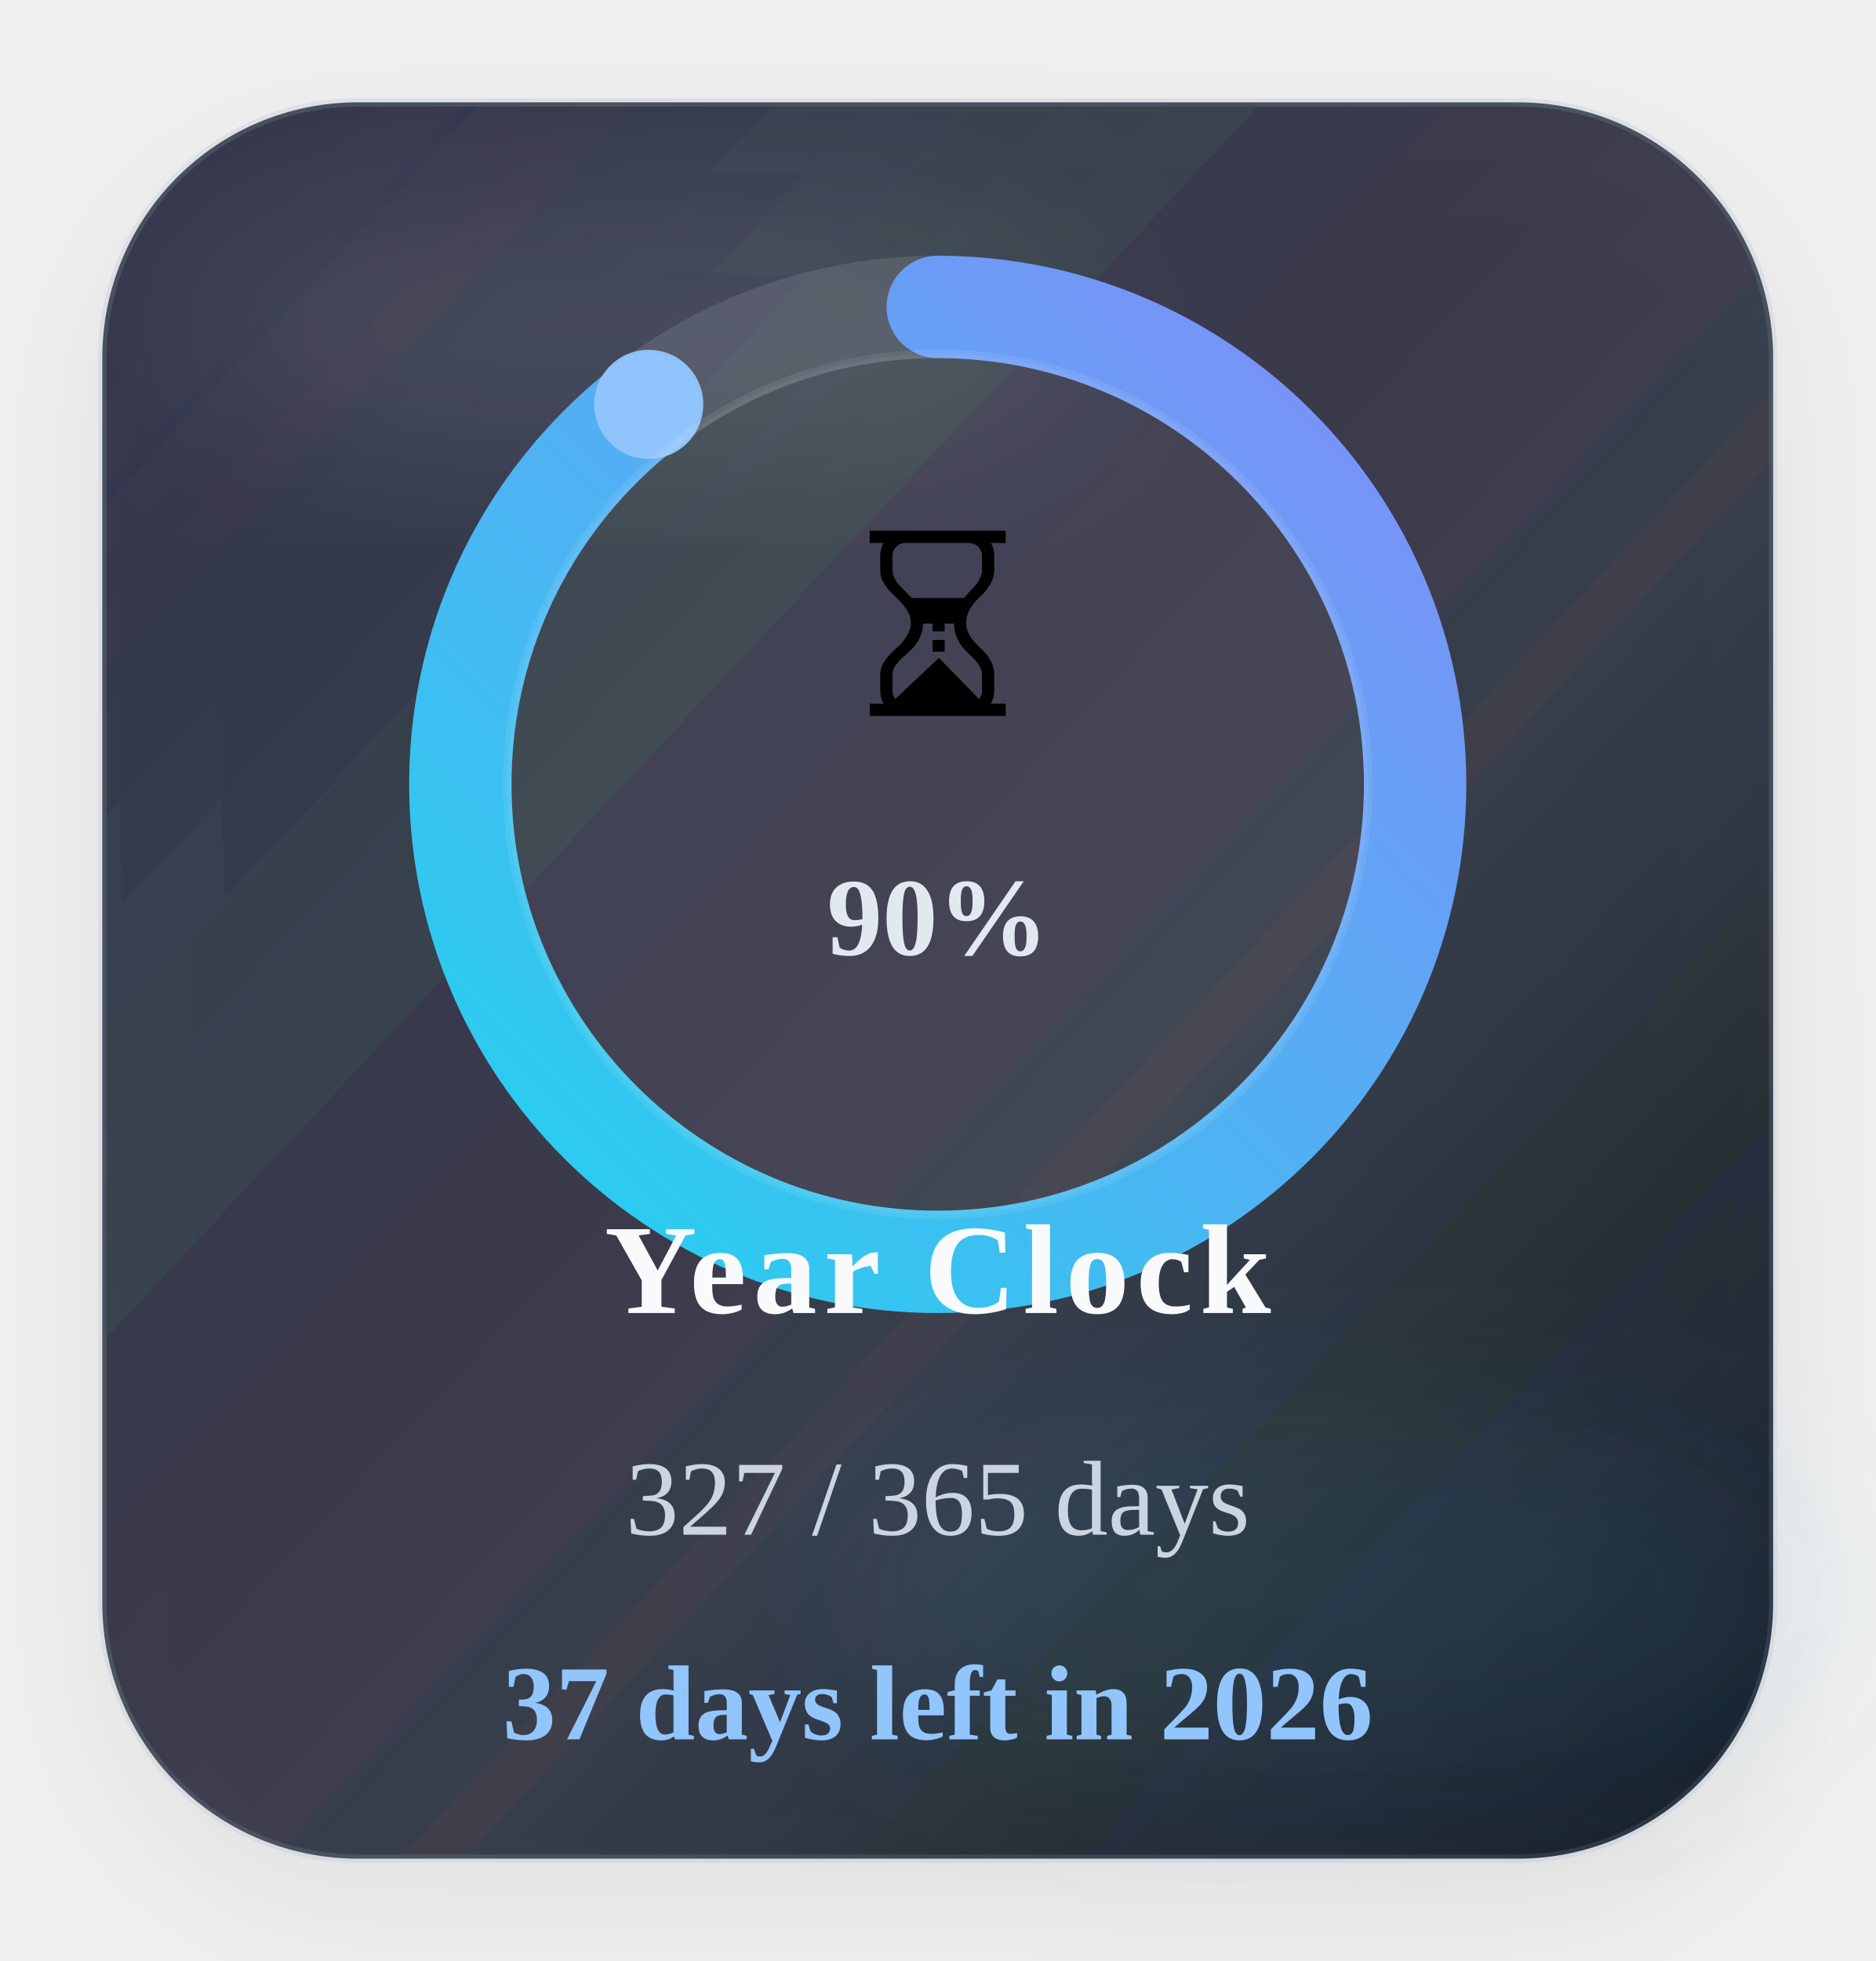
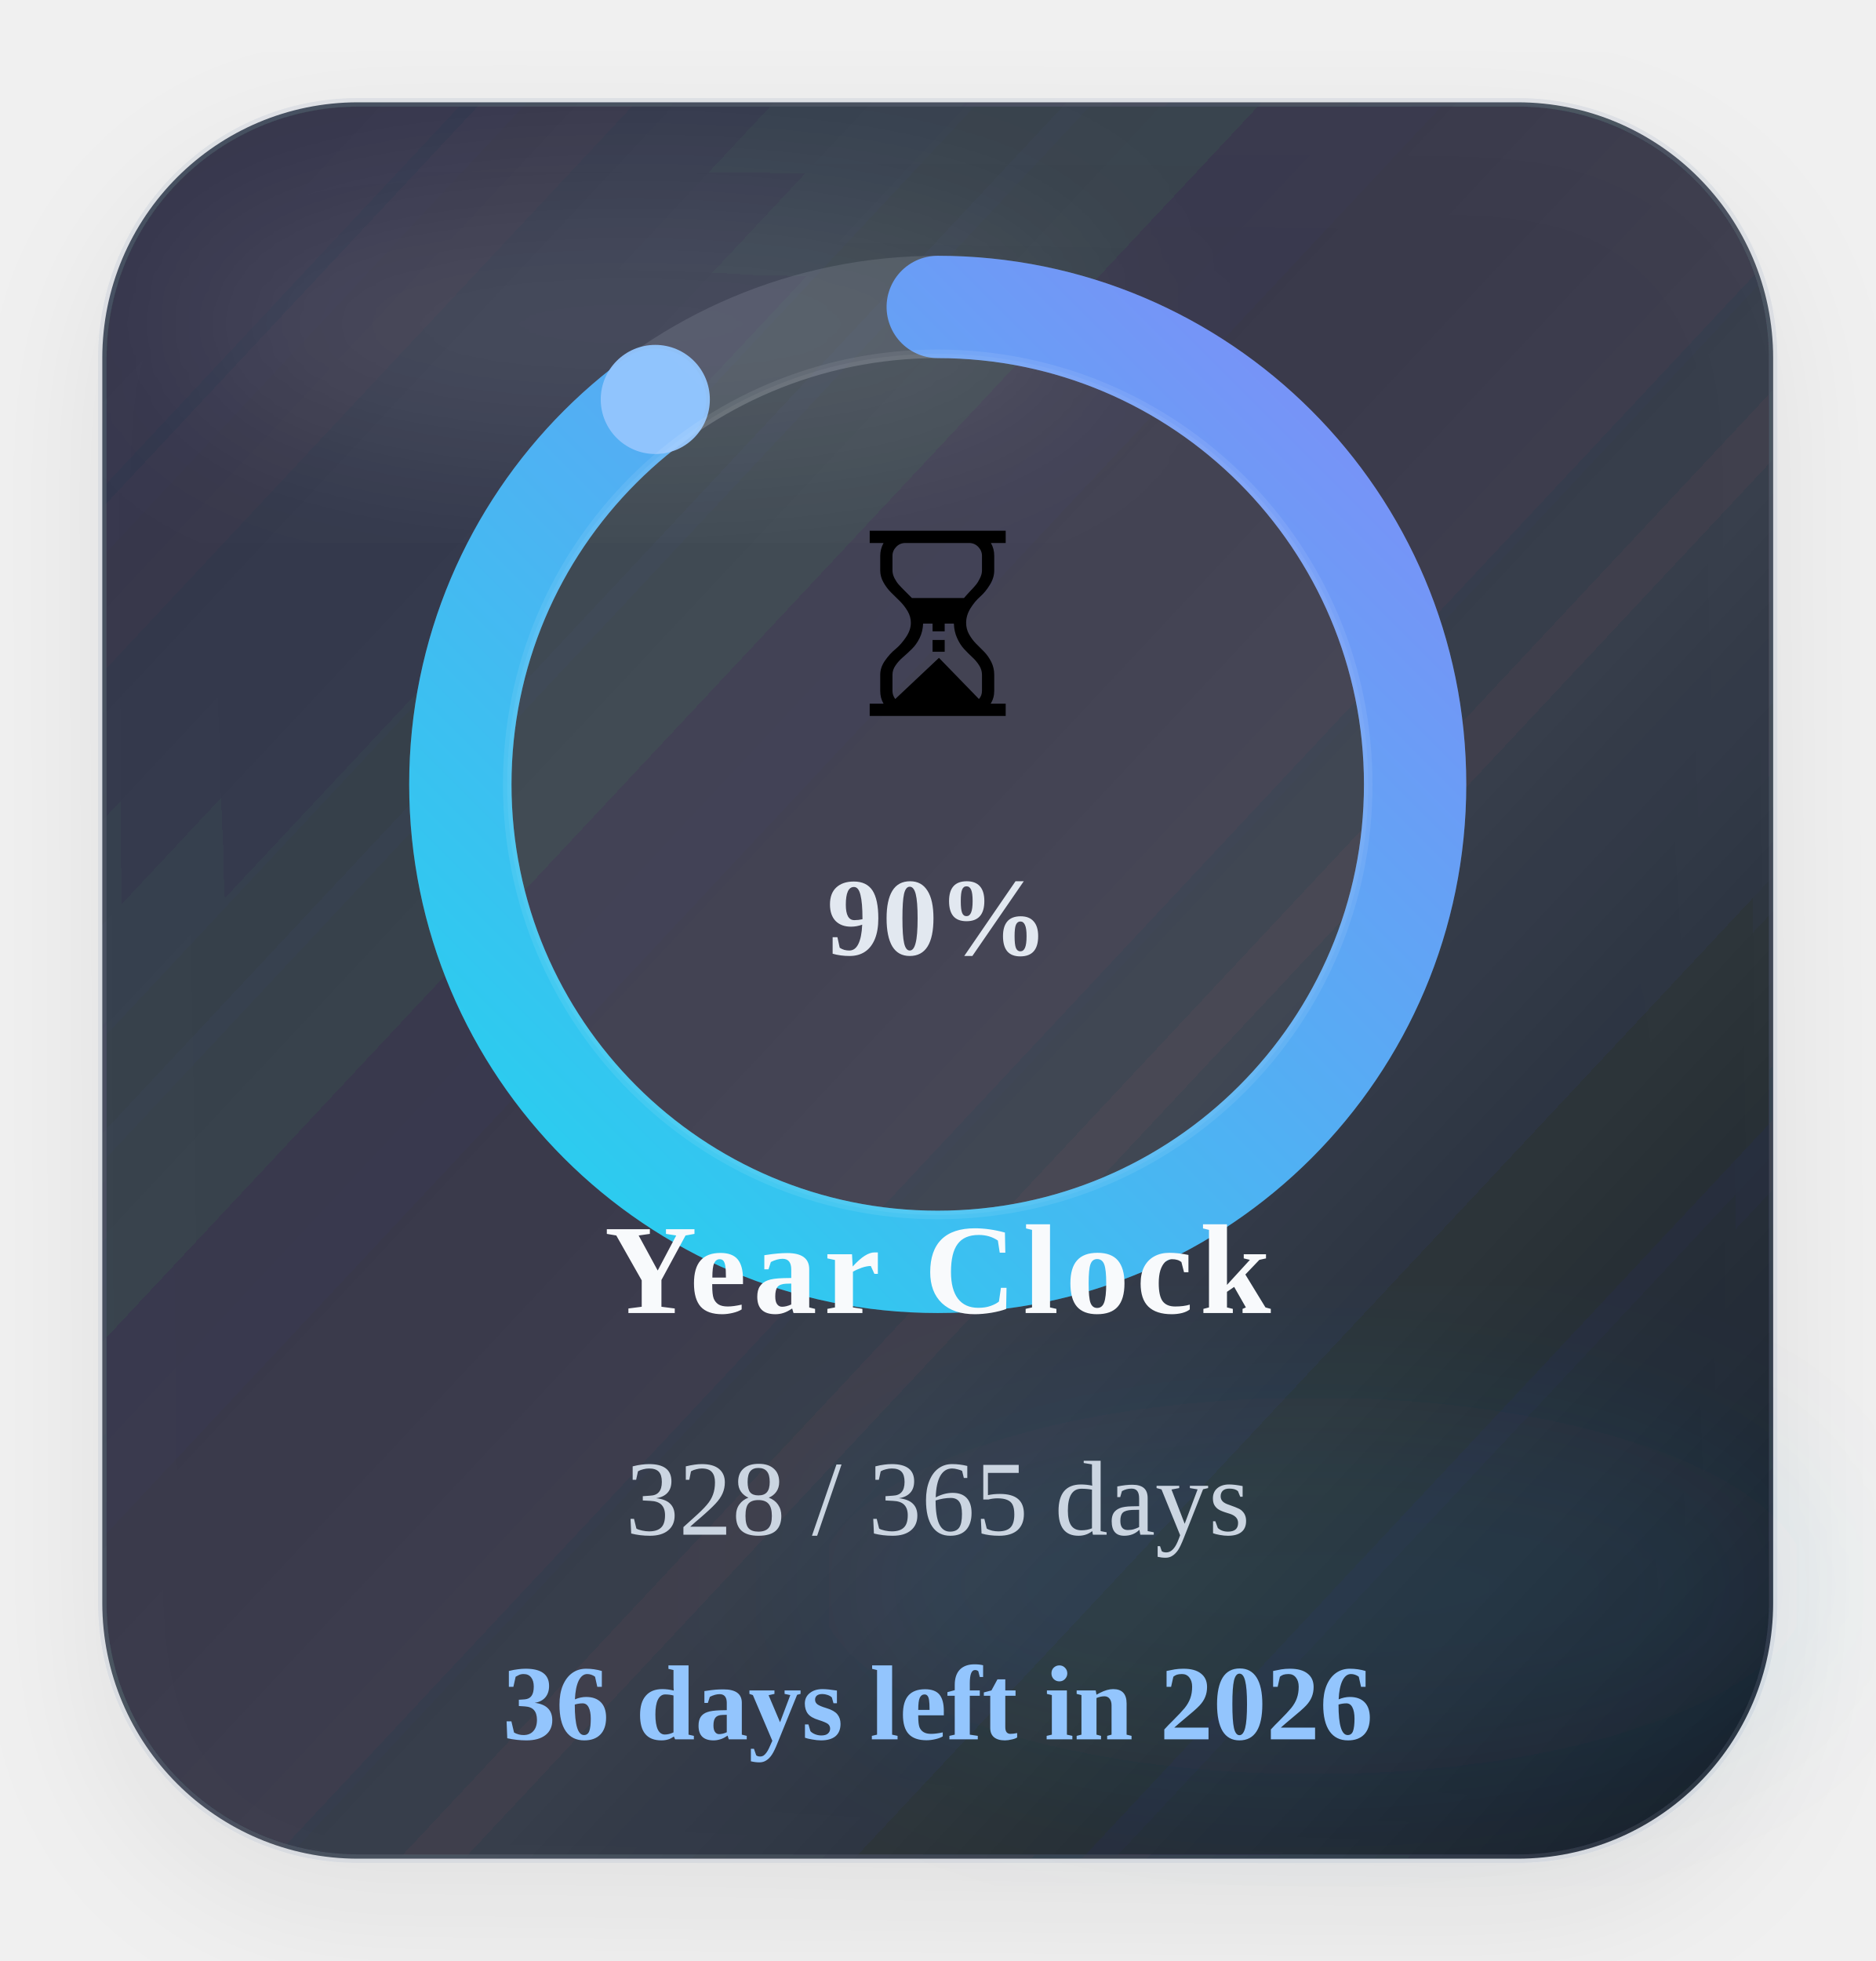
<svg xmlns="http://www.w3.org/2000/svg" width="220" height="230" viewBox="0 0 220 230" role="img" aria-label="Time progress for 2026">
  <defs>
    <linearGradient id="timeGradient" x1="0%" y1="0%" x2="100%" y2="100%">
      <stop offset="0%" stop-color="#22d3ee" />
      <stop offset="100%" stop-color="#818cf8" />
    </linearGradient>
    <linearGradient id="timeCard" x1="0%" y1="0%" x2="100%" y2="100%">
      <stop offset="0%" stop-color="#1c2537" stop-opacity="0.88" />
      <stop offset="60%" stop-color="#111827" stop-opacity="0.8" />
      <stop offset="100%" stop-color="#0b1220" stop-opacity="0.96" />
    </linearGradient>
    <filter id="timeShadow" x="-25%" y="-25%" width="150%" height="150%">
      <feDropShadow dx="0" dy="6" stdDeviation="8" flood-color="#020617" flood-opacity="0.08" />
    </filter>
    <filter id="timeBlur" x="-30%" y="-30%" width="160%" height="160%">
      <feGaussianBlur stdDeviation="10" />
    </filter>
  </defs>
  <rect x="12" y="12" width="196" height="206" rx="30" fill="url(#timeCard)" stroke="#94a3b8" stroke-opacity="0.18" filter="url(#timeShadow)" />
  <ellipse cx="74" cy="38" rx="54" ry="16" fill="#ffffff" fill-opacity="0.09" filter="url(#timeBlur)" />
  <ellipse cx="154" cy="186" rx="58" ry="22" fill="#38bdf8" fill-opacity="0.08" filter="url(#timeBlur)" />
  <circle class="ring-track" cx="110" cy="92" r="56" fill="none" stroke="#cbd5e1" stroke-opacity="0.14" stroke-width="12" />
-   <circle class="progress-ring" cx="110" cy="92" r="56" fill="none" stroke="url(#timeGradient)" stroke-width="12" stroke-linecap="round" stroke-dasharray="351.86" stroke-dashoffset="36.41" data-target-offset="36.41" data-ring-length="351.86" transform="rotate(-90 110 92)" />
-   <circle class="progress-endcap" cx="76.10" cy="47.43" r="6.4" fill="#93c5fd" fill-opacity="0.96" data-center-x="110" data-center-y="92" data-radius="56" data-target-angle="232.7474" />
+   <circle class="progress-ring" cx="110" cy="92" r="56" fill="none" stroke="url(#timeGradient)" stroke-width="12" stroke-linecap="round" stroke-dasharray="351.86" stroke-dashoffset="35.45" data-target-offset="35.45" data-ring-length="351.86" transform="rotate(-90 110 92)" />
+   <circle class="progress-endcap" cx="76.87" cy="46.85" r="6.4" fill="#93c5fd" fill-opacity="0.96" data-center-x="110" data-center-y="92" data-radius="56" data-target-angle="233.7336" />
  <circle class="ring-core" cx="110" cy="92" r="50.5" fill="#ffffff" fill-opacity="0.05" stroke="#ffffff" stroke-opacity="0.08" />
  <text class="progress-emoji" x="110" y="84" text-anchor="middle" font-size="30">⏳</text>
  <text class="progress-percent" x="110" y="112" text-anchor="middle" font-size="13" font-weight="700" fill="#e2e8f0">90%</text>
  <text class="progress-label" x="110" y="154" text-anchor="middle" font-size="15" font-weight="700" letter-spacing="0.8" fill="#f8fafc">Year Clock</text>
-   <text class="progress-value" x="110" y="180" text-anchor="middle" font-size="12.5" fill="#cbd5e1">327 / 365 days</text>
-   <text class="progress-status" data-status-state="remaining" x="110" y="204" text-anchor="middle" font-size="12.5" font-weight="700" fill="#93c5fd">37 days left in 2026</text>
+   <text class="progress-value" x="110" y="180" text-anchor="middle" font-size="12.5" fill="#cbd5e1">328 / 365 days</text>
+   <text class="progress-status" data-status-state="remaining" x="110" y="204" text-anchor="middle" font-size="12.5" font-weight="700" fill="#93c5fd">36 days left in 2026</text>
</svg>
